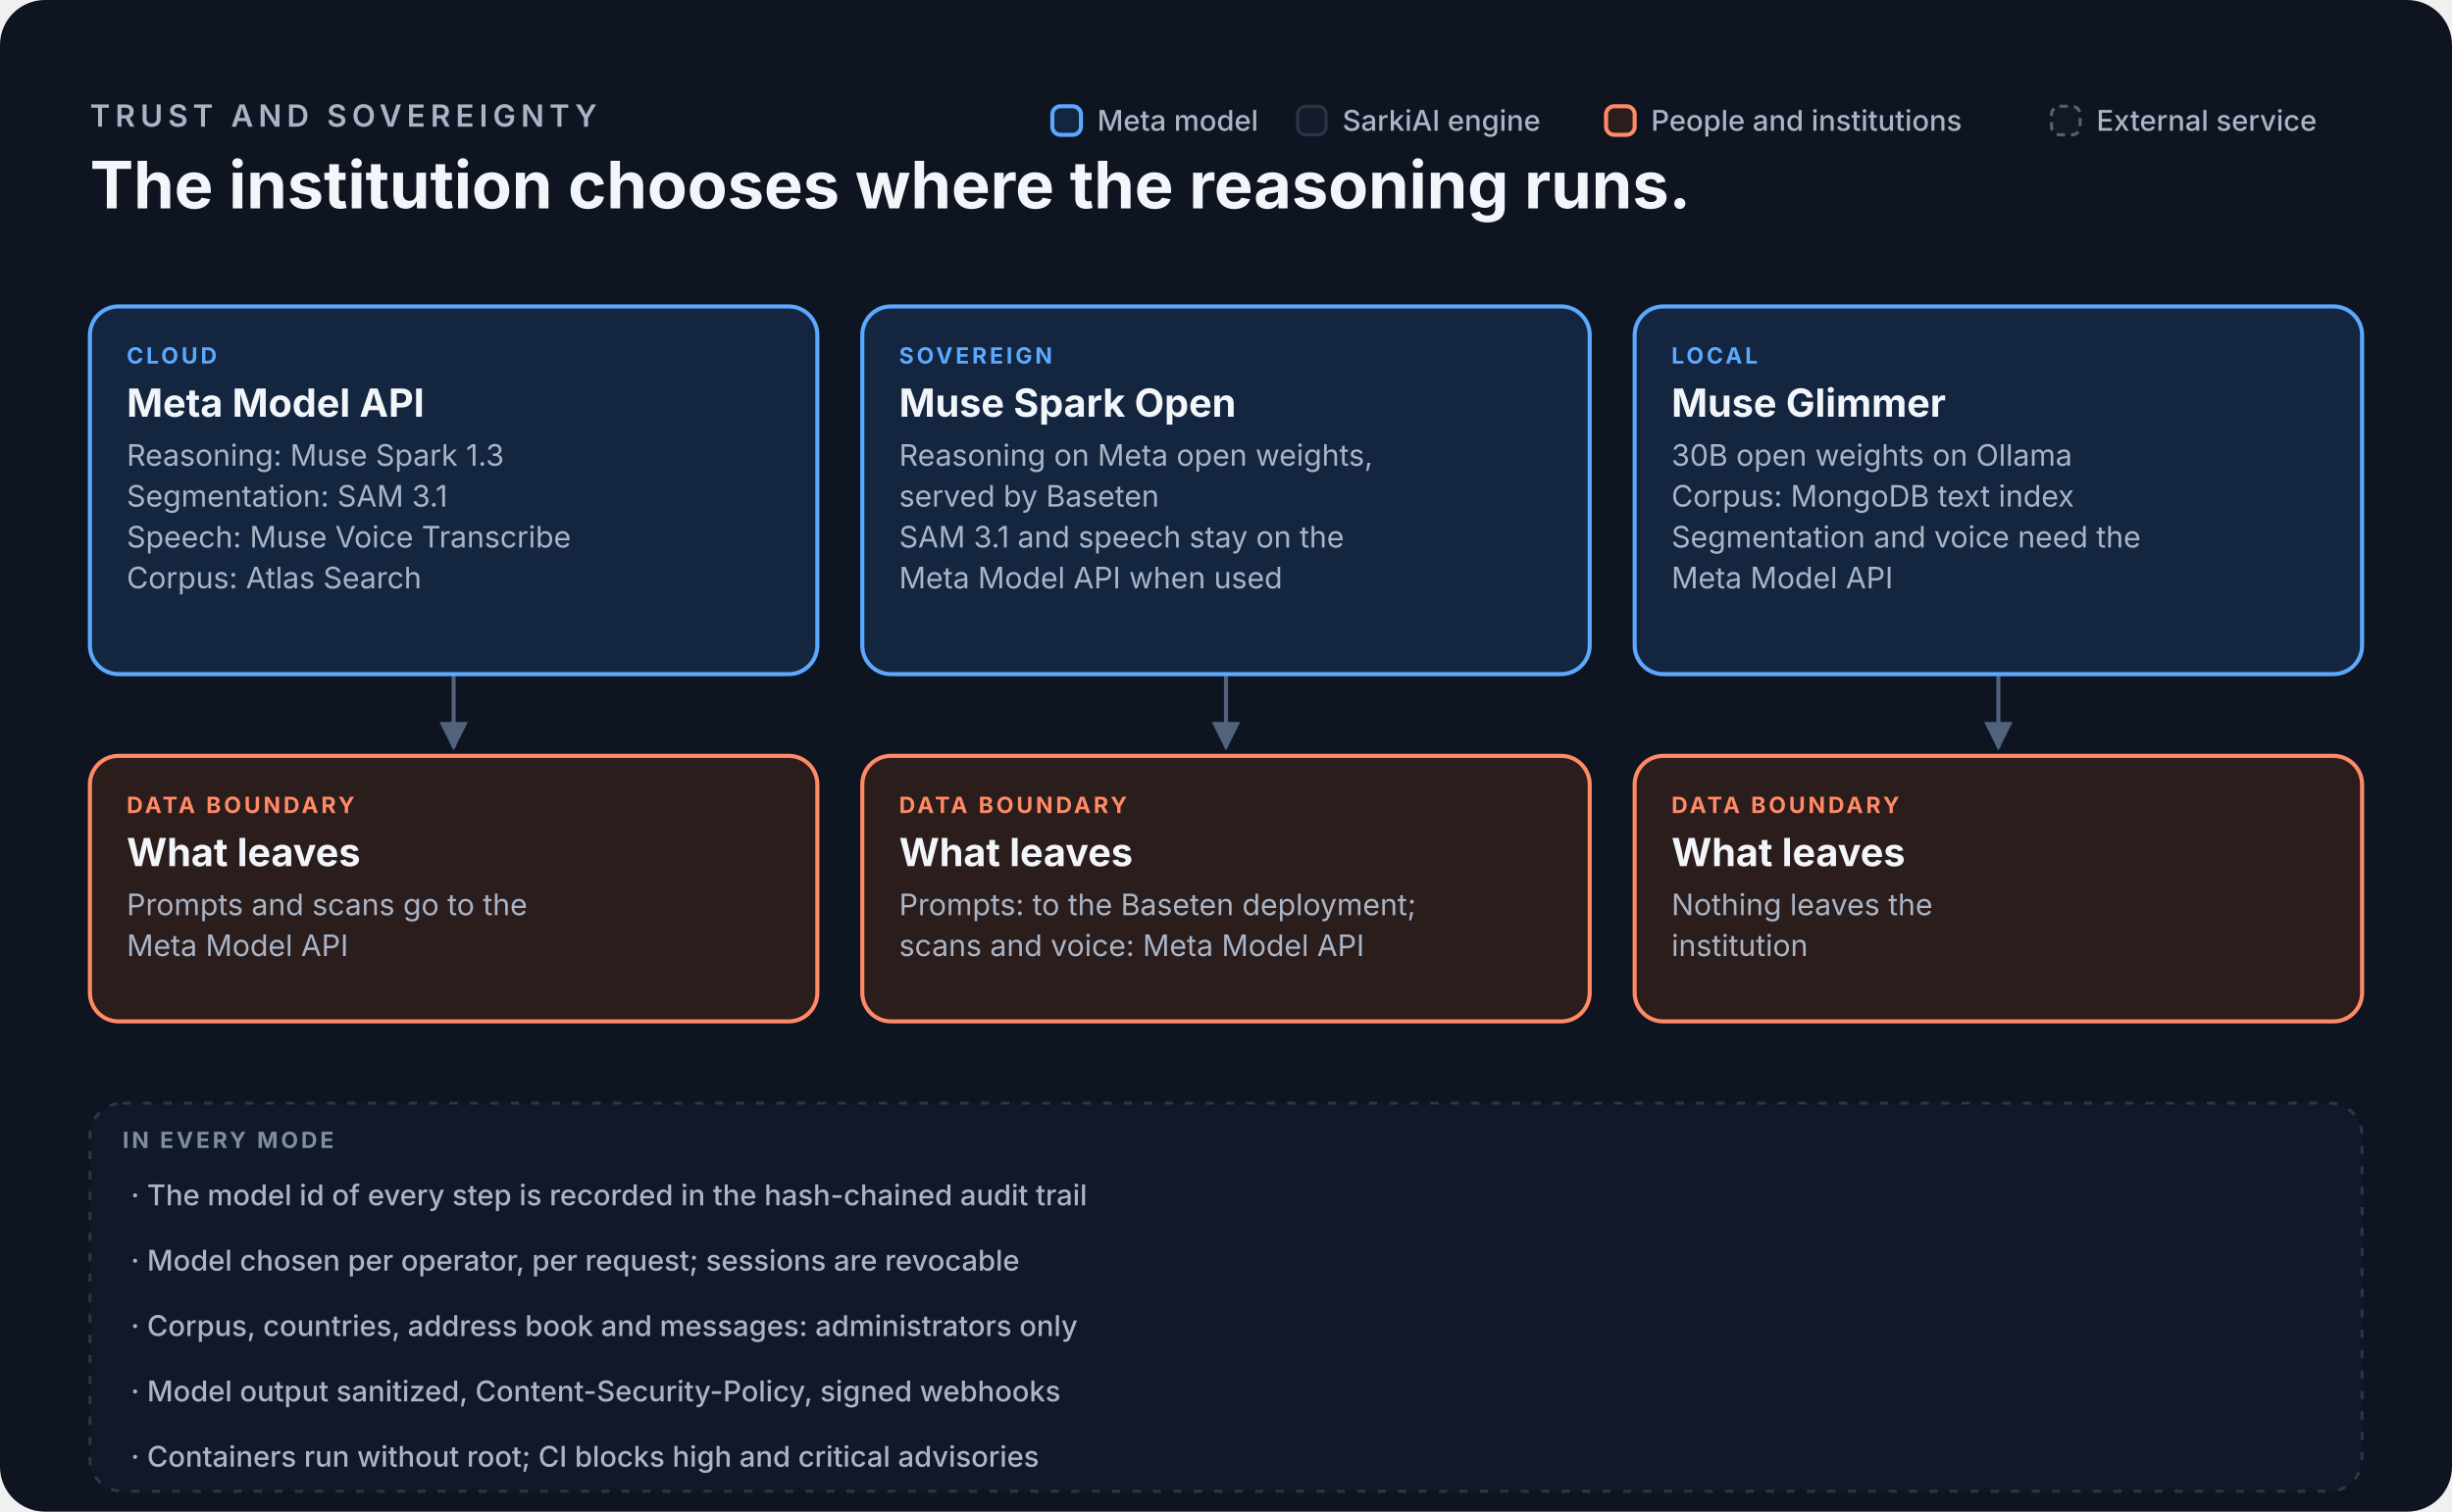
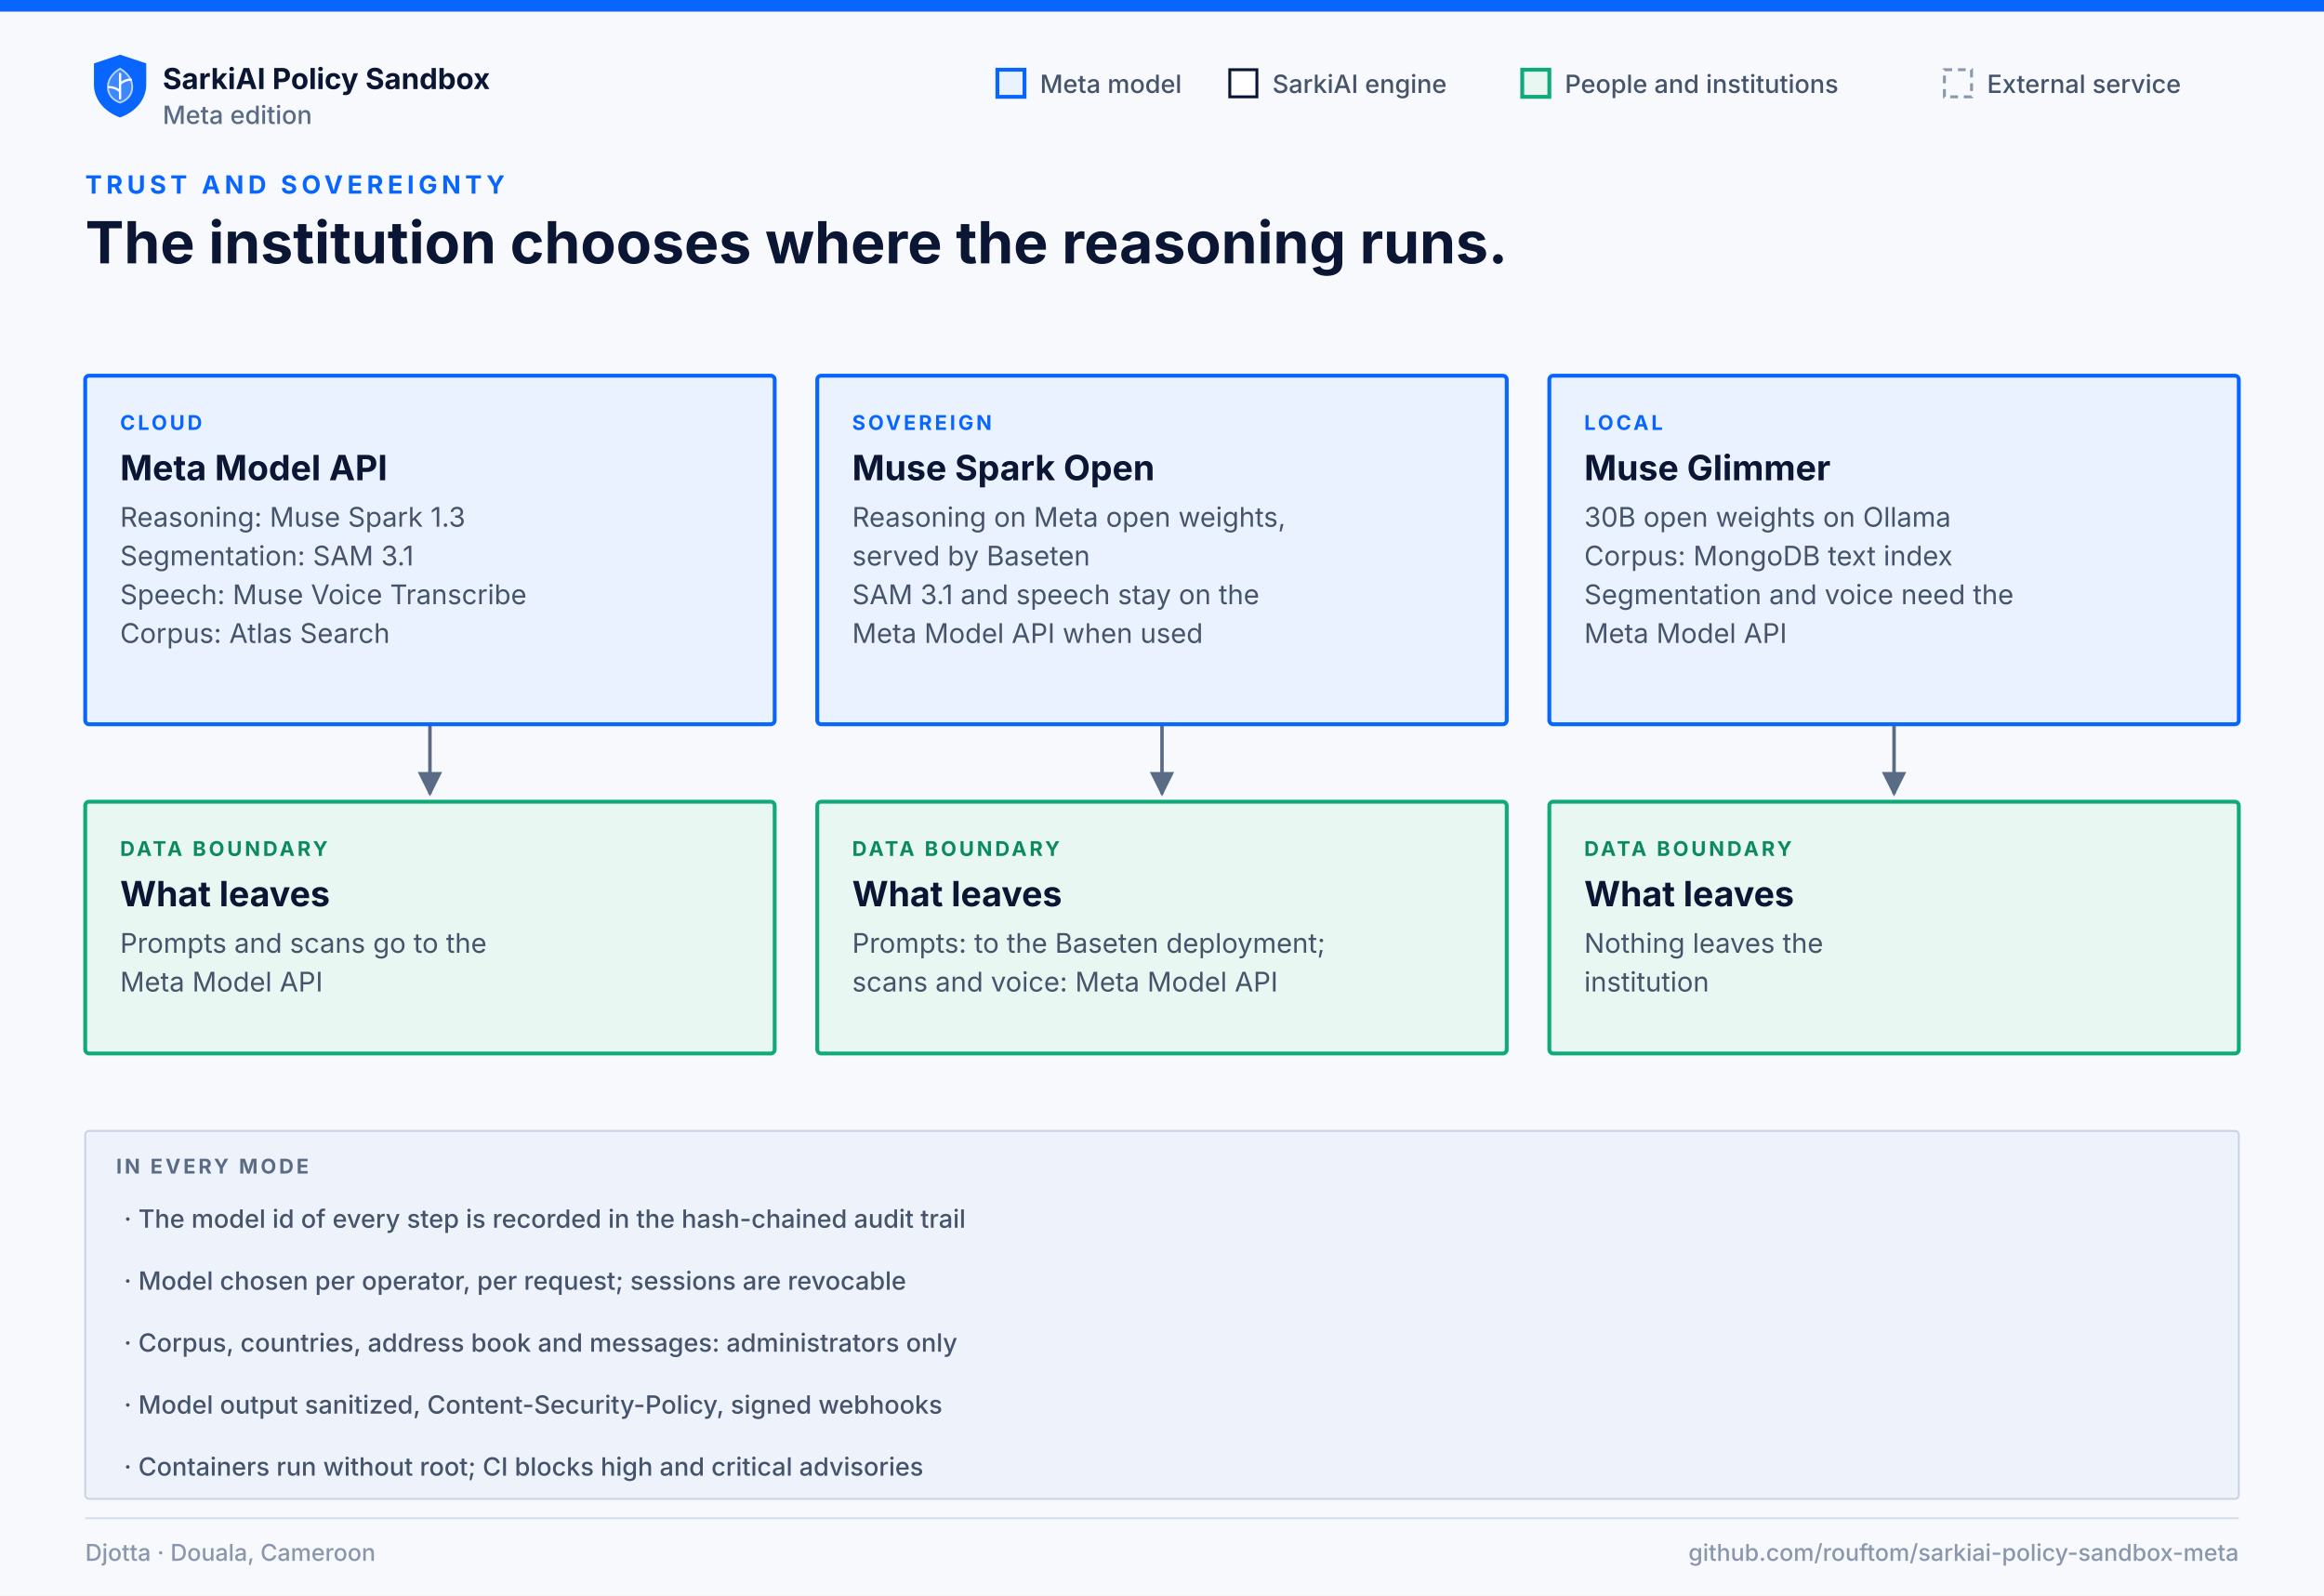
- <svg xmlns="http://www.w3.org/2000/svg" viewBox="0 0 1200 740" width="1200" height="740" role="img" aria-labelledby="t d">
+ <svg xmlns="http://www.w3.org/2000/svg" viewBox="0 0 1200 824" width="1200" height="824" role="img" aria-labelledby="t d">
  <defs>
    <marker id="a" viewBox="0 0 10 10" refX="9" refY="5" markerWidth="7" markerHeight="7" orient="auto-start-reverse">
-       <path d="M0 0 L10 5 L0 10 z" fill="#50627C" />
+       <path d="M0 0 L10 5 L0 10 z" fill="#5A6B85" />
    </marker>
    <marker id="am" viewBox="0 0 10 10" refX="9" refY="5" markerWidth="7" markerHeight="7" orient="auto-start-reverse">
-       <path d="M0 0 L10 5 L0 10 z" fill="#5AA9FF" />
+       <path d="M0 0 L10 5 L0 10 z" fill="#0866FF" />
    </marker>
  </defs>
  <style>
- .kicker{font:600 15px 'Inter','Segoe UI',Roboto,Helvetica,Arial,sans-serif;letter-spacing:2.5px;fill:#A9B4C6}
- .head{font:700 32px 'Inter','Segoe UI',Roboto,Helvetica,Arial,sans-serif;fill:#F2F5FA}
- .name{font:700 19px 'Inter','Segoe UI',Roboto,Helvetica,Arial,sans-serif;fill:#F2F5FA}
- .sub{font:400 14.5px 'Inter','Segoe UI',Roboto,Helvetica,Arial,sans-serif;fill:#A9B4C6}
- .note{font:italic 400 14.5px 'Inter','Segoe UI',Roboto,Helvetica,Arial,sans-serif;fill:#A9B4C6}
- .tag{font:700 11px 'Inter','Segoe UI',Roboto,Helvetica,Arial,sans-serif;letter-spacing:1.4px;fill:#5AA9FF}
- .tagh{font:700 11px 'Inter','Segoe UI',Roboto,Helvetica,Arial,sans-serif;letter-spacing:1.4px;fill:#FF8A65}
- .tags{font:700 11px 'Inter','Segoe UI',Roboto,Helvetica,Arial,sans-serif;letter-spacing:1.4px;fill:#7F8DA3}
- .legend{font:500 14px 'Inter','Segoe UI',Roboto,Helvetica,Arial,sans-serif;fill:#A9B4C6}
- .flow{fill:none;stroke:#50627C;stroke-width:2}
- .dash{fill:none;stroke:#50627C;stroke-width:2;stroke-dasharray:6 6}
- .metaflow{fill:none;stroke:#5AA9FF;stroke-width:2}
- .band{fill:#111827;stroke:#2A3648;stroke-width:1.5;stroke-dasharray:4 6}
+ .brand{font:700 15px 'Montserrat','Inter','Segoe UI',Roboto,Helvetica,Arial,sans-serif;fill:#0A1633}
+ .edition{font:500 13px 'Inter','Segoe UI',Roboto,Helvetica,Arial,sans-serif;fill:#5A6B85}
+ .kicker{font:700 13px 'Inter','Segoe UI',Roboto,Helvetica,Arial,sans-serif;letter-spacing:2.2px;fill:#0866FF}
+ .head{font:700 30px 'Montserrat','Inter','Segoe UI',Roboto,Helvetica,Arial,sans-serif;fill:#0A1633}
+ .name{font:700 18px 'Inter','Segoe UI',Roboto,Helvetica,Arial,sans-serif;fill:#0A1633}
+ .sub{font:400 14px 'Inter','Segoe UI',Roboto,Helvetica,Arial,sans-serif;fill:#46546B}
+ .note{font:italic 400 14px 'Inter','Segoe UI',Roboto,Helvetica,Arial,sans-serif;fill:#5A6B85}
+ .tag{font:700 10.5px 'Inter','Segoe UI',Roboto,Helvetica,Arial,sans-serif;letter-spacing:1.4px;fill:#0866FF}
+ .tagh{font:700 10.5px 'Inter','Segoe UI',Roboto,Helvetica,Arial,sans-serif;letter-spacing:1.4px;fill:#0B8A62}
+ .tags{font:700 10.5px 'Inter','Segoe UI',Roboto,Helvetica,Arial,sans-serif;letter-spacing:1.4px;fill:#5A6B85}
+ .legend{font:500 13px 'Inter','Segoe UI',Roboto,Helvetica,Arial,sans-serif;fill:#46546B}
+ .foot{font:500 12px 'Inter','Segoe UI',Roboto,Helvetica,Arial,sans-serif;fill:#8A97AD}
+ .flow{fill:none;stroke:#5A6B85;stroke-width:1.8}
+ .dash{fill:none;stroke:#5A6B85;stroke-width:1.8;stroke-dasharray:6 5}
+ .metaflow{fill:none;stroke:#0866FF;stroke-width:2}
+ .band{fill:#EEF3FB;stroke:#C9D3E3;stroke-width:1}
</style>
-   <rect width="1200" height="740" rx="22" fill="#0E1420" />
-   <text class="kicker" x="44" y="62">TRUST AND SOVEREIGNTY</text>
-   <text class="head" x="44" y="102">The institution chooses where the reasoning runs.</text>
-   <path class="flow" d="M222 330 V366" marker-end="url(#a)" />
-   <path class="flow" d="M600 330 V366" marker-end="url(#a)" />
-   <path class="flow" d="M978 330 V366" marker-end="url(#a)" />
-   <rect class="band" x="44" y="540" width="1112" height="190" rx="16" />
-   <rect x="1004" y="52" width="14" height="14" rx="4" fill="#121925" stroke="#50627C" stroke-width="1.5" stroke-dasharray="4 3" />
-   <text class="legend" x="1026" y="64">External service</text>
-   <rect x="786" y="52" width="14" height="14" rx="4" fill="#2B1D1C" stroke="#FF8A65" stroke-width="2" />
-   <text class="legend" x="808" y="64">People and institutions</text>
-   <rect x="635" y="52" width="14" height="14" rx="4" fill="#151D2C" stroke="#2A3648" stroke-width="1.5" />
-   <text class="legend" x="657" y="64">SarkiAI engine</text>
-   <rect x="515" y="52" width="14" height="14" rx="4" fill="#14263F" stroke="#5AA9FF" stroke-width="2" />
-   <text class="legend" x="537" y="64">Meta model</text>
-   <rect x="44" y="150" width="356" height="180" rx="14" fill="#14263F" stroke="#5AA9FF" stroke-width="2" />
-   <text class="tag" x="62" y="178">CLOUD</text>
-   <text class="name" x="62" y="204">Meta Model API</text>
-   <text class="sub" x="62" y="228">Reasoning: Muse Spark 1.3</text>
-   <text class="sub" x="62" y="248">Segmentation: SAM 3.1</text>
-   <text class="sub" x="62" y="268">Speech: Muse Voice Transcribe</text>
-   <text class="sub" x="62" y="288">Corpus: Atlas Search</text>
-   <rect x="44" y="370" width="356" height="130" rx="14" fill="#2B1D1C" stroke="#FF8A65" stroke-width="2" />
-   <text class="tagh" x="62" y="398">DATA BOUNDARY</text>
-   <text class="name" x="62" y="424">What leaves</text>
-   <text class="sub" x="62" y="448">Prompts and scans go to the</text>
-   <text class="sub" x="62" y="468">Meta Model API</text>
-   <rect x="422" y="150" width="356" height="180" rx="14" fill="#14263F" stroke="#5AA9FF" stroke-width="2" />
-   <text class="tag" x="440" y="178">SOVEREIGN</text>
-   <text class="name" x="440" y="204">Muse Spark Open</text>
-   <text class="sub" x="440" y="228">Reasoning on Meta open weights,</text>
-   <text class="sub" x="440" y="248">served by Baseten</text>
-   <text class="sub" x="440" y="268">SAM 3.1 and speech stay on the</text>
-   <text class="sub" x="440" y="288">Meta Model API when used</text>
-   <rect x="422" y="370" width="356" height="130" rx="14" fill="#2B1D1C" stroke="#FF8A65" stroke-width="2" />
-   <text class="tagh" x="440" y="398">DATA BOUNDARY</text>
-   <text class="name" x="440" y="424">What leaves</text>
-   <text class="sub" x="440" y="448">Prompts: to the Baseten deployment;</text>
-   <text class="sub" x="440" y="468">scans and voice: Meta Model API</text>
-   <rect x="800" y="150" width="356" height="180" rx="14" fill="#14263F" stroke="#5AA9FF" stroke-width="2" />
-   <text class="tag" x="818" y="178">LOCAL</text>
-   <text class="name" x="818" y="204">Muse Glimmer</text>
-   <text class="sub" x="818" y="228">30B open weights on Ollama</text>
-   <text class="sub" x="818" y="248">Corpus: MongoDB text index</text>
-   <text class="sub" x="818" y="268">Segmentation and voice need the</text>
-   <text class="sub" x="818" y="288">Meta Model API</text>
-   <rect x="800" y="370" width="356" height="130" rx="14" fill="#2B1D1C" stroke="#FF8A65" stroke-width="2" />
-   <text class="tagh" x="818" y="398">DATA BOUNDARY</text>
-   <text class="name" x="818" y="424">What leaves</text>
-   <text class="sub" x="818" y="448">Nothing leaves the</text>
-   <text class="sub" x="818" y="468">institution</text>
-   <text class="tags" x="60" y="562">IN EVERY MODE</text>
-   <text class="legend" x="64" y="590" text-anchor="start">·  The model id of every step is recorded in the hash-chained audit trail</text>
-   <text class="legend" x="64" y="622" text-anchor="start">·  Model chosen per operator, per request; sessions are revocable</text>
-   <text class="legend" x="64" y="654" text-anchor="start">·  Corpus, countries, address book and messages: administrators only</text>
-   <text class="legend" x="64" y="686" text-anchor="start">·  Model output sanitized, Content-Security-Policy, signed webhooks</text>
-   <text class="legend" x="64" y="718" text-anchor="start">·  Containers run without root; CI blocks high and critical advisories</text>
+   <rect width="1200" height="824" fill="#F7F9FC" />
+   <rect x="0" y="0" width="1200" height="6" fill="#0866FF" />
+   <g transform="translate(44,26) scale(0.9)">
+     <path d="M20 2.5 35 7.5v12.2c0 8.4-6 15.6-15 18.8-9-3.2-15-10.4-15-18.8V7.5L20 2.5Z" fill="#0866FF" />
+     <path d="M20 10.5c4.6 2.7 7 6.4 7 10.6 0 4.5-3.1 7.6-7 8.9-3.9-1.3-7-4.4-7-8.9 0-4.2 2.4-7.9 7-10.6Z" fill="#FFFFFF" fill-opacity="0.22" stroke="#FFFFFF" stroke-opacity="0.7" stroke-width="1" />
+     <path d="M20 13.5v14.1M20 19.2c1.9-1.6 4-2.4 6.2-2.4M20 23.5c-1.9-1.6-4-2.4-6.2-2.4" stroke="#FFFFFF" stroke-width="1.3" stroke-linecap="round" fill="none" />
+   </g>
+   <text class="brand" x="84" y="46">SarkiAI Policy Sandbox</text>
+   <text class="edition" x="84" y="64">Meta edition</text>
+   <text class="kicker" x="44" y="100">TRUST AND SOVEREIGNTY</text>
+   <text class="head" x="44" y="136">The institution chooses where the reasoning runs.</text>
+   <line x1="44" y1="784" x2="1156" y2="784" stroke="#D5DDEA" stroke-width="1" />
+   <text class="foot" x="44" y="806">Djotta · Douala, Cameroon</text>
+   <text class="foot" x="1156" y="806" text-anchor="end">github.com/rouftom/sarkiai-policy-sandbox-meta</text>
+   <rect x="1004" y="36" width="14" height="14" fill="#F7F9FC" stroke="#8A97AD" stroke-width="1.5" stroke-dasharray="4 3" />
+   <text class="legend" x="1026" y="48">External service</text>
+   <rect x="786" y="36" width="14" height="14" fill="#E8F7F1" stroke="#10AA78" stroke-width="2" />
+   <text class="legend" x="808" y="48">People and institutions</text>
+   <rect x="635" y="36" width="14" height="14" fill="#FFFFFF" stroke="#0A1633" stroke-width="1.5" />
+   <text class="legend" x="657" y="48">SarkiAI engine</text>
+   <rect x="515" y="36" width="14" height="14" fill="#EAF2FF" stroke="#0866FF" stroke-width="2" />
+   <text class="legend" x="537" y="48">Meta model</text>
+   <g transform="translate(0,44)">
+     <path class="flow" d="M222 330 V366" marker-end="url(#a)" />
+     <path class="flow" d="M600 330 V366" marker-end="url(#a)" />
+     <path class="flow" d="M978 330 V366" marker-end="url(#a)" />
+     <rect class="band" x="44" y="540" width="1112" height="190" rx="2" />
+     <rect x="44" y="150" width="356" height="180" rx="2" fill="#EAF2FF" stroke="#0866FF" stroke-width="2" />
+     <text class="tag" x="62" y="178">CLOUD</text>
+     <text class="name" x="62" y="204">Meta Model API</text>
+     <text class="sub" x="62" y="228">Reasoning: Muse Spark 1.3</text>
+     <text class="sub" x="62" y="248">Segmentation: SAM 3.1</text>
+     <text class="sub" x="62" y="268">Speech: Muse Voice Transcribe</text>
+     <text class="sub" x="62" y="288">Corpus: Atlas Search</text>
+     <rect x="44" y="370" width="356" height="130" rx="2" fill="#E8F7F1" stroke="#10AA78" stroke-width="2" />
+     <text class="tagh" x="62" y="398">DATA BOUNDARY</text>
+     <text class="name" x="62" y="424">What leaves</text>
+     <text class="sub" x="62" y="448">Prompts and scans go to the</text>
+     <text class="sub" x="62" y="468">Meta Model API</text>
+     <rect x="422" y="150" width="356" height="180" rx="2" fill="#EAF2FF" stroke="#0866FF" stroke-width="2" />
+     <text class="tag" x="440" y="178">SOVEREIGN</text>
+     <text class="name" x="440" y="204">Muse Spark Open</text>
+     <text class="sub" x="440" y="228">Reasoning on Meta open weights,</text>
+     <text class="sub" x="440" y="248">served by Baseten</text>
+     <text class="sub" x="440" y="268">SAM 3.1 and speech stay on the</text>
+     <text class="sub" x="440" y="288">Meta Model API when used</text>
+     <rect x="422" y="370" width="356" height="130" rx="2" fill="#E8F7F1" stroke="#10AA78" stroke-width="2" />
+     <text class="tagh" x="440" y="398">DATA BOUNDARY</text>
+     <text class="name" x="440" y="424">What leaves</text>
+     <text class="sub" x="440" y="448">Prompts: to the Baseten deployment;</text>
+     <text class="sub" x="440" y="468">scans and voice: Meta Model API</text>
+     <rect x="800" y="150" width="356" height="180" rx="2" fill="#EAF2FF" stroke="#0866FF" stroke-width="2" />
+     <text class="tag" x="818" y="178">LOCAL</text>
+     <text class="name" x="818" y="204">Muse Glimmer</text>
+     <text class="sub" x="818" y="228">30B open weights on Ollama</text>
+     <text class="sub" x="818" y="248">Corpus: MongoDB text index</text>
+     <text class="sub" x="818" y="268">Segmentation and voice need the</text>
+     <text class="sub" x="818" y="288">Meta Model API</text>
+     <rect x="800" y="370" width="356" height="130" rx="2" fill="#E8F7F1" stroke="#10AA78" stroke-width="2" />
+     <text class="tagh" x="818" y="398">DATA BOUNDARY</text>
+     <text class="name" x="818" y="424">What leaves</text>
+     <text class="sub" x="818" y="448">Nothing leaves the</text>
+     <text class="sub" x="818" y="468">institution</text>
+     <text class="tags" x="60" y="562">IN EVERY MODE</text>
+     <text class="legend" x="64" y="590" text-anchor="start">·  The model id of every step is recorded in the hash-chained audit trail</text>
+     <text class="legend" x="64" y="622" text-anchor="start">·  Model chosen per operator, per request; sessions are revocable</text>
+     <text class="legend" x="64" y="654" text-anchor="start">·  Corpus, countries, address book and messages: administrators only</text>
+     <text class="legend" x="64" y="686" text-anchor="start">·  Model output sanitized, Content-Security-Policy, signed webhooks</text>
+     <text class="legend" x="64" y="718" text-anchor="start">·  Containers run without root; CI blocks high and critical advisories</text>
+   </g>
</svg>
